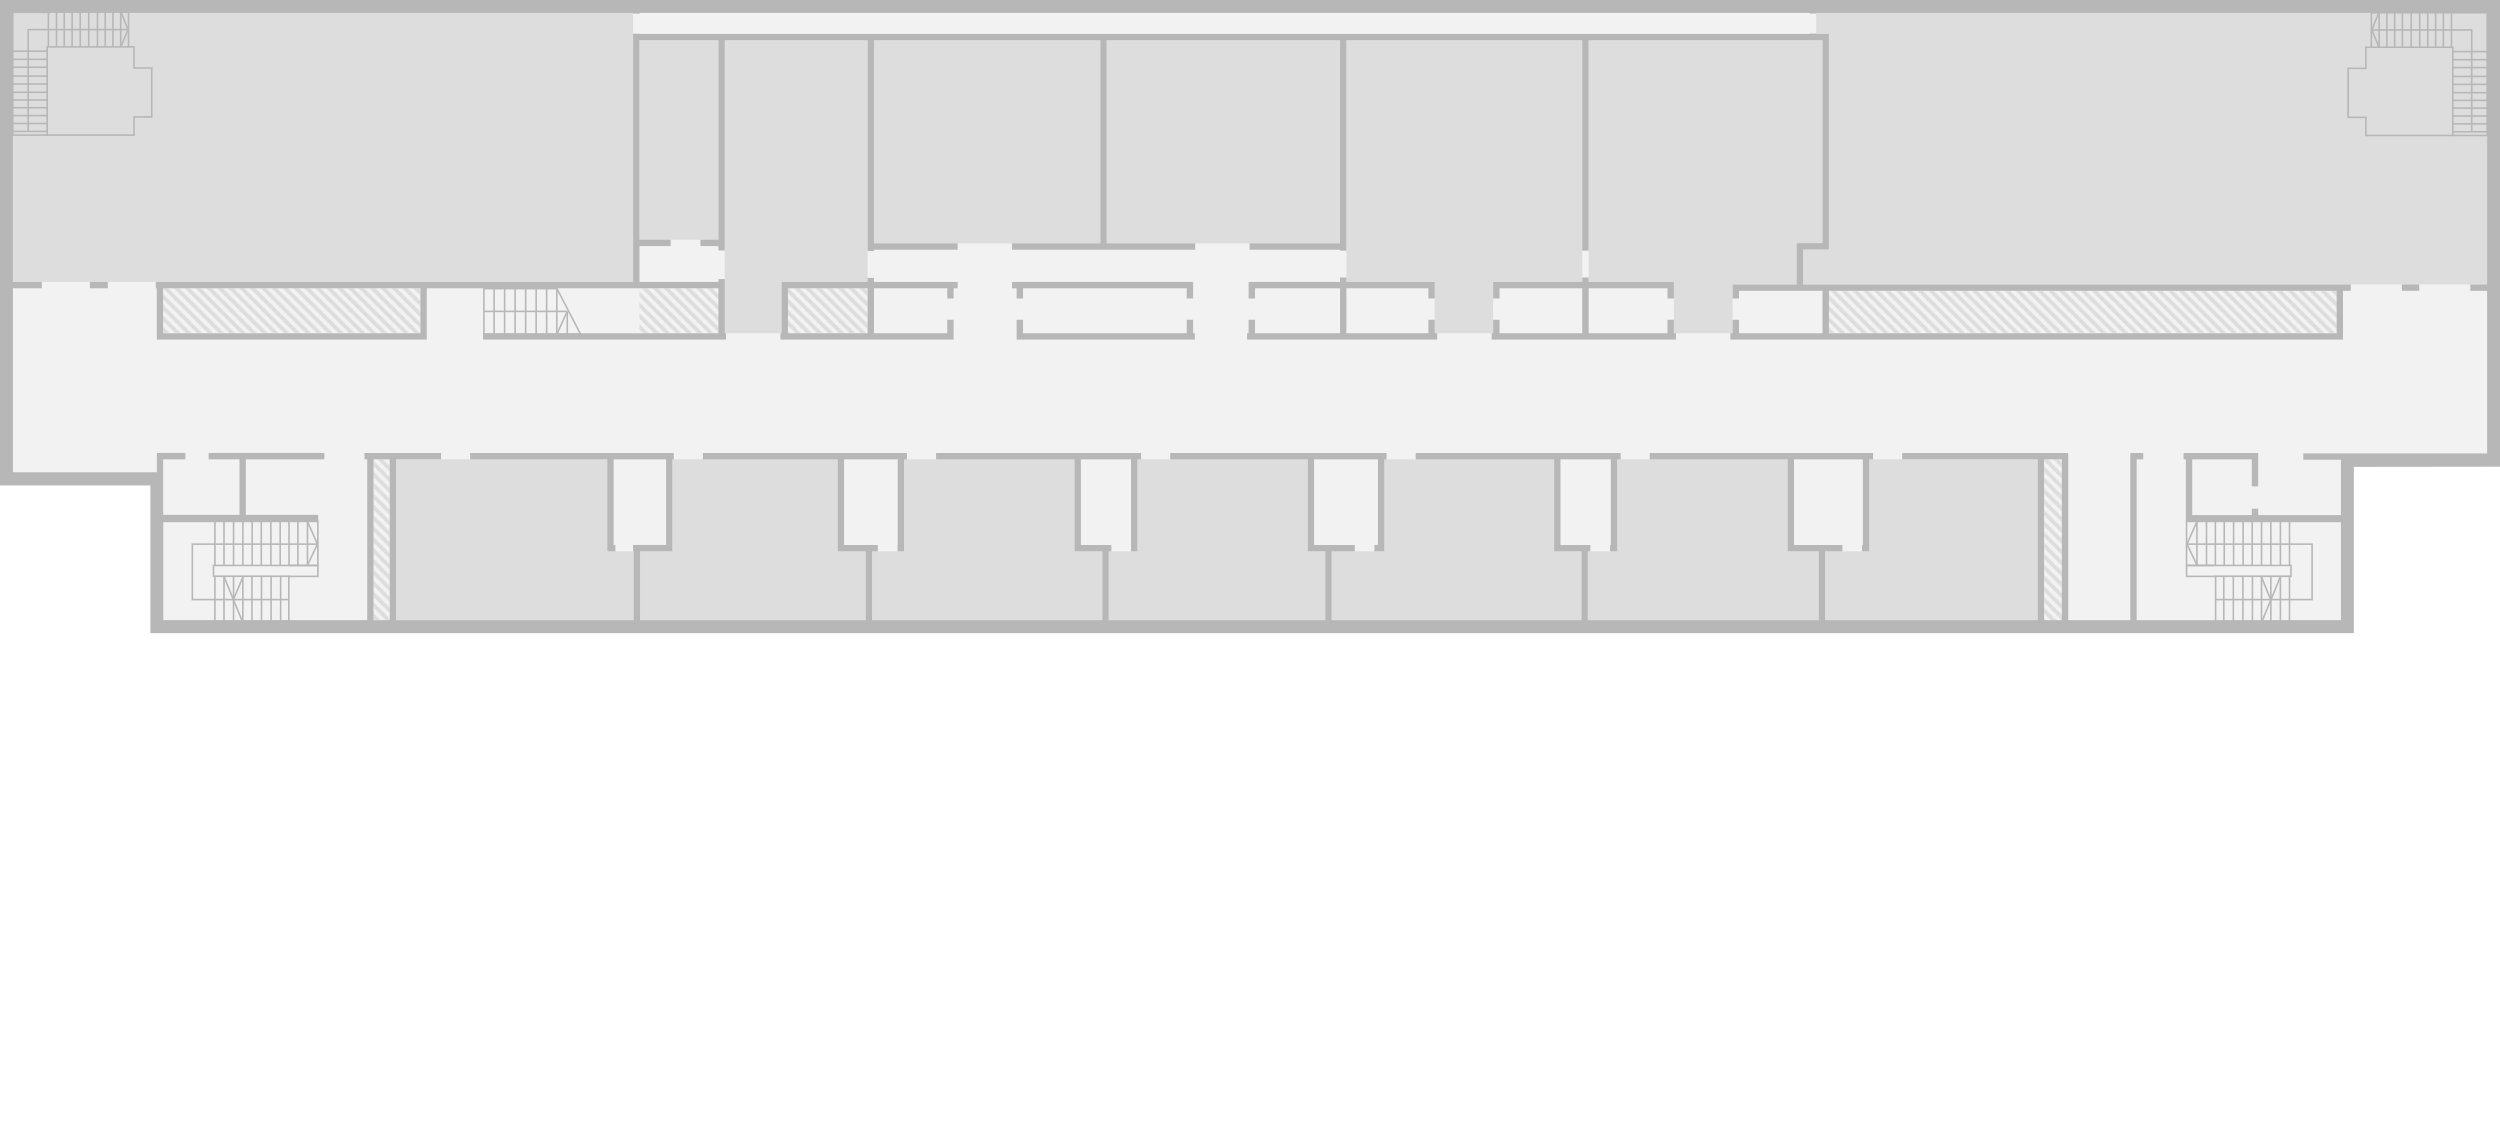
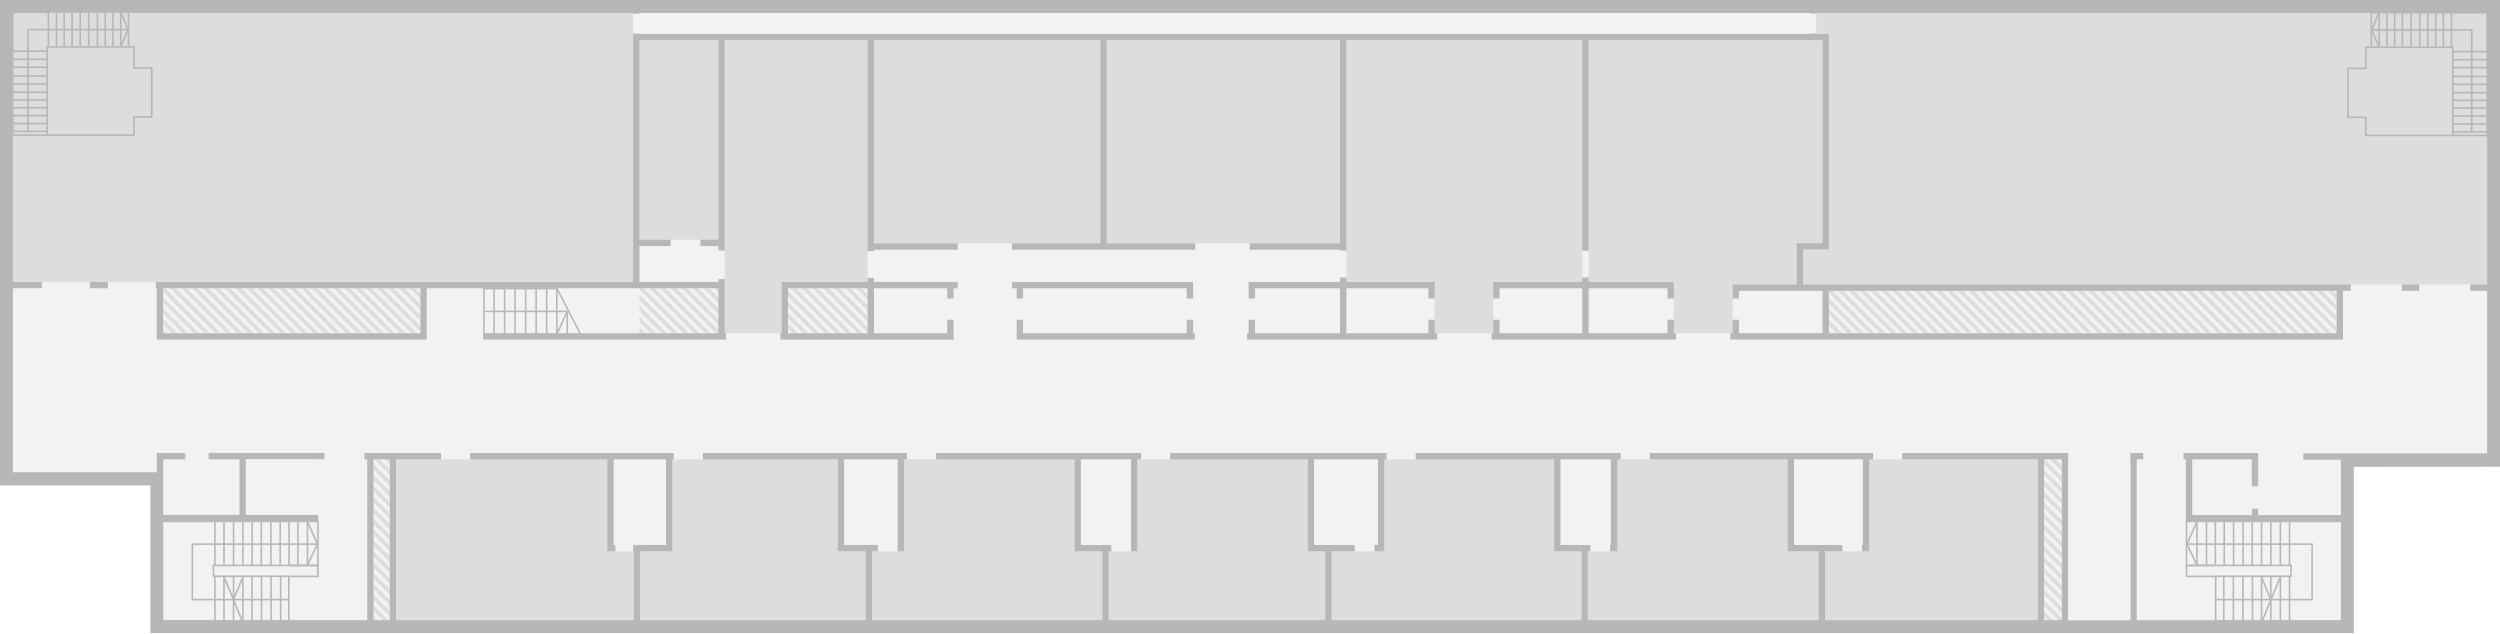
- <svg xmlns="http://www.w3.org/2000/svg" id="Livello_1" data-name="Livello 1" viewBox="0 0 5500 2479.09">
+ <svg xmlns="http://www.w3.org/2000/svg" id="Livello_1" data-name="Livello 1" viewBox="0 0 5500 1392.85">
  <defs>
-     <pattern id="locale_tecnico_2_3" data-name="locale tecnico 2 3" width="57" height="57" patternTransform="translate(-13327.71 -8916.31) rotate(180) scale(0.42)" patternUnits="userSpaceOnUse" viewBox="0 0 57 57">
-       <rect width="57" height="57" style="fill:none" />
-       <rect width="57" height="57" style="fill:none" />
-       <rect width="57" height="57" style="fill:none" />
-       <rect width="57" height="57" style="fill:none" />
-       <rect width="57" height="57" style="fill:none" />
-       <rect width="57" height="57" style="fill:none" />
-       <rect width="57" height="57" style="fill:none" />
-       <rect width="57" height="57" style="fill:none" />
-       <rect width="57" height="57" style="fill:none" />
-       <rect x="53" y="52" width="60" height="58" style="fill:#f2f2f2" />
-       <line x1="57" y1="57" x2="114" y2="114" style="fill:none;stroke:#ddd;stroke-linecap:square;stroke-linejoin:round;stroke-width:20px" />
-       <rect x="-4" y="52" width="60" height="58" style="fill:#f2f2f2" />
-       <line y1="57" x2="57" y2="114" style="fill:none;stroke:#ddd;stroke-linecap:square;stroke-linejoin:round;stroke-width:20px" />
-       <line x1="-57" y1="57" y2="114" style="fill:none;stroke:#ddd;stroke-linecap:square;stroke-linejoin:round;stroke-width:20px" />
-       <rect x="53" y="-5" width="60" height="58" style="fill:#f2f2f2" />
-       <line x1="57" x2="114" y2="57" style="fill:none;stroke:#ddd;stroke-linecap:square;stroke-linejoin:round;stroke-width:20px" />
-       <rect x="-4" y="-5" width="60" height="58" style="fill:#f2f2f2" />
-       <line x2="57" y2="57" style="fill:none;stroke:#ddd;stroke-linecap:square;stroke-linejoin:round;stroke-width:20px" />
-       <line x1="-57" y2="57" style="fill:none;stroke:#ddd;stroke-linecap:square;stroke-linejoin:round;stroke-width:20px" />
-       <line x1="57" y1="-57" x2="114" style="fill:none;stroke:#ddd;stroke-linecap:square;stroke-linejoin:round;stroke-width:20px" />
-       <line y1="-57" x2="57" style="fill:none;stroke:#ddd;stroke-linecap:square;stroke-linejoin:round;stroke-width:20px" />
-       <line x1="-57" y1="-57" style="fill:none;stroke:#ddd;stroke-linecap:square;stroke-linejoin:round;stroke-width:20px" />
+     <pattern id="locale_tecnico_2_3" data-name="locale tecnico 2 3" width="57" height="57" patternTransform="matrix(-0.42, 0, 0, 0.42, -13337.83, 9754.16)" patternUnits="userSpaceOnUse" viewBox="0 0 57 57">
+       <rect width="57" height="57" style="fill:none" />
+       <rect width="57" height="57" style="fill:none" />
+       <rect width="57" height="57" style="fill:none" />
+       <rect width="57" height="57" style="fill:none" />
+       <rect width="57" height="57" style="fill:none" />
+       <rect width="57" height="57" style="fill:none" />
+       <rect width="57" height="57" style="fill:none" />
+       <rect width="57" height="57" style="fill:none" />
+       <rect width="57" height="57" style="fill:none" />
+       <rect width="57" height="57" style="fill:none" />
+       <rect x="53" y="-53" width="60" height="58" style="fill:#f2f2f2" />
+       <line x1="57" x2="114" y2="-57" style="fill:none;stroke:#ddd;stroke-linecap:square;stroke-linejoin:round;stroke-width:20px" />
+       <rect x="-4" y="-53" width="60" height="58" style="fill:#f2f2f2" />
+       <line x2="57" y2="-57" style="fill:none;stroke:#ddd;stroke-linecap:square;stroke-linejoin:round;stroke-width:20px" />
+       <line x1="-57" y2="-57" style="fill:none;stroke:#ddd;stroke-linecap:square;stroke-linejoin:round;stroke-width:20px" />
+       <rect x="53" y="4" width="60" height="58" style="fill:#f2f2f2" />
+       <line x1="57" y1="57" x2="114" style="fill:none;stroke:#ddd;stroke-linecap:square;stroke-linejoin:round;stroke-width:20px" />
+       <rect x="-4" y="4" width="60" height="58" style="fill:#f2f2f2" />
+       <line y1="57" x2="57" style="fill:none;stroke:#ddd;stroke-linecap:square;stroke-linejoin:round;stroke-width:20px" />
+       <line x1="-57" y1="57" style="fill:none;stroke:#ddd;stroke-linecap:square;stroke-linejoin:round;stroke-width:20px" />
+       <line x1="57" y1="114" x2="114" y2="57" style="fill:none;stroke:#ddd;stroke-linecap:square;stroke-linejoin:round;stroke-width:20px" />
+       <line y1="114" x2="57" y2="57" style="fill:none;stroke:#ddd;stroke-linecap:square;stroke-linejoin:round;stroke-width:20px" />
+       <line x1="-57" y1="114" y2="57" style="fill:none;stroke:#ddd;stroke-linecap:square;stroke-linejoin:round;stroke-width:20px" />
    </pattern>
  </defs>
  <polygon id="background" points="0 1067.85 330.92 1067.85 330.92 1392.8 5178.42 1392.8 5178.42 1027.12 5500 1026.69 5500 28.44 5500 0 5471.56 0 28.44 0 0 0 0 28.44 0.21 610.72 0 1067.85" style="fill:#f2f2f2" />
  <rect id="locale_tecnico" data-name="locale tecnico" x="1733.49" y="634.25" width="175.22" height="98.88" style="fill:url(#locale_tecnico_2_3)" />
  <rect id="locale_tecnico-2" data-name="locale tecnico-2" x="358.95" y="634.25" width="565.91" height="98.88" style="fill:url(#locale_tecnico_2_3)" />
  <polygon id="locale_tecnico-2a" data-name="locale tecnico-2a" points="1582.21 733.13 1406.71 733.13 1406.71 634.25 1582.21 634.25 1582.21 733.13" style="fill:url(#locale_tecnico_2_3)" />
  <rect id="locale_tecnico-3" data-name="locale tecnico-3" x="821.76" y="1010.54" width="35.61" height="353.82" style="fill:url(#locale_tecnico_2_3)" />
  <polygon id="locale_tecnico-4" data-name="locale tecnico-4" points="4497.04 1364.36 4497.04 1010.54 4536.09 1010.54 4536.09 1111.53 4536.09 1125.51 4536.09 1364.36 4497.04 1364.36" style="fill:url(#locale_tecnico_2_3)" />
  <rect id="locale_tecnico-5" data-name="locale tecnico-5" x="4023.62" y="639.8" width="1117.01" height="93.34" style="fill:url(#locale_tecnico_2_3)" />
  <polygon id="senza_codice" data-name="senza codice" points="3825.86 733.13 3825.86 639.8 3952.76 639.8 3966.74 639.8 4009.58 639.8 4009.58 733.13 3825.86 733.13" style="fill:#f2f2f2" />
  <polygon id="senza_codice-2" data-name="senza codice-2" points="28.44 639.16 28.44 634.25 344.9 634.25 344.9 733.13 344.9 747.11 344.9 996.57 344.9 1010.54 344.9 1038.98 28.44 1038.98 28.44 639.16" style="fill:#f2f2f2" />
-   <g class="clickable" id="A2-2-16" data-name="customclass A2-2-16">
-     <rect id="a" x="540.91" y="1010.54" width="157.46" height="122.2" style="fill:#f2f2f2" />
-   </g>
-   <g class="clickable" id="A2-2-19-A" data-name="customclass A2-2-19-A">
-     <rect id="a-2" x="4550.07" y="1010.54" width="136.6" height="353.82" style="fill:#f2f2f2" />
-   </g>
  <g class="clickable" id="A2-2-38" data-name="customclass A2-2-38">
    <rect x="1406.85" y="88.7" width="173.75" height="438.66" style="fill:#ddd" />
  </g>
  <g class="clickable" id="A2-2-37" data-name="customclass A2-2-37">
    <rect x="1406.85" y="541.33" width="173.75" height="78.94" style="fill:#f2f2f2" />
  </g>
  <g class="clickable" id="A2-2-36" data-name="customclass A2-2-36">
    <rect x="1922.69" y="634.25" width="161.25" height="98.88" style="fill:#f2f2f2" />
  </g>
  <g class="clickable" id="A2-2-35" data-name="customclass A2-2-35">
    <rect x="3298.99" y="634.25" width="181.97" height="98.88" style="fill:#f2f2f2" />
  </g>
  <g class="clickable" id="A2-2-34" data-name="customclass A2-2-34">
    <rect x="3495" y="634.25" width="173.54" height="98.88" style="fill:#f2f2f2" />
  </g>
  <g class="clickable" id="A2-2-32" data-name="customclass A2-2-32">
    <polygon points="3966.74 625.75 3966.74 548.99 4009.58 548.99 4023.55 548.99 4023.55 535.01 4023.55 88.7 4023.55 74.66 4009.58 74.66 3995.6 74.66 3995.6 28.44 4009.58 28.44 4023.55 28.44 5471.56 28.44 5471.56 625.75 5154.61 625.75 5140.63 625.75 4587.85 625.75 4573.81 625.75 4023.55 625.75 4009.58 625.75 3966.74 625.75" style="fill:#ddd" />
  </g>
  <g class="clickable" id="A2-2-31" data-name="customclass A2-2-31">
    <polygon points="1406.85 74.66 1406.85 28.44 3981.55 28.44 3981.55 74.66 3495 74.66 3480.95 74.66 2962.09 74.66 2948.12 74.66 2434.81 74.66 2420.76 74.66 1922.69 74.66 1908.71 74.66 1594.5 74.66 1580.53 74.66 1406.85 74.66" style="fill:#f2f2f2" />
  </g>
  <g class="clickable" id="A2-2-30" data-name="customclass A2-2-30">
    <polygon points="28.44 610.72 28.44 28.44 1392.8 28.44 1392.8 74.66 1392.8 88.7 1392.8 527.36 1392.8 541.33 1392.8 620.27 938.84 620.27 924.86 620.27 358.95 620.27 344.9 620.27 28.44 620.27 28.44 616.41 28.44 610.72" style="fill:#ddd" />
  </g>
  <g class="clickable" id="A2-2-29" data-name="customclass A2-2-29">
    <polygon points="1594.5 527.36 1594.5 88.7 1908.71 88.7 1908.71 535.43 1908.71 549.41 1908.71 620.27 1733.49 620.27 1719.51 620.27 1719.51 634.25 1719.51 733.13 1594.5 733.13 1594.5 634.25 1594.5 620.27 1594.5 541.33 1594.5 527.36" style="fill:#ddd" />
  </g>
  <g class="clickable" id="A2-2-28" data-name="customclass A2-2-28">
    <rect x="1922.69" y="88.7" width="498.07" height="446.73" style="fill:#ddd" />
  </g>
  <g class="clickable" id="A2-2-27" data-name="customclass A2-2-27">
    <rect x="2434.81" y="88.7" width="513.31" height="446.73" style="fill:#ddd" />
  </g>
  <g class="clickable" id="A2-2-26" data-name="customclass A2-2-26">
    <polygon points="2962.09 535.43 2962.09 88.7 3480.95 88.7 3480.95 620.27 3298.99 620.27 3284.94 620.27 3284.94 634.25 3284.94 733.13 3156.42 733.13 3156.42 634.25 3156.42 620.27 3142.45 620.27 2962.09 620.27 2962.09 549.41 2962.09 535.43" style="fill:#ddd" />
  </g>
  <g class="clickable" id="A2-2-25" data-name="customclass A2-2-25">
    <polygon points="3495 620.27 3495 88.7 4009.58 88.7 4009.58 535.01 3966.74 535.01 3952.76 535.01 3952.76 548.99 3952.76 625.75 3825.86 625.75 3811.88 625.75 3811.88 639.8 3811.88 733.13 3682.51 733.13 3682.51 634.25 3682.51 620.27 3668.47 620.27 3495 620.27" style="fill:#ddd" />
  </g>
  <g class="clickable" id="A2-2-24" data-name="customclass A2-2-24">
    <rect x="2962.1" y="634.25" width="180.28" height="98.88" style="fill:#f2f2f2" />
  </g>
  <g class="clickable" id="A2-2-23" data-name="customclass A2-2-23">
    <rect x="2333.4" y="557.49" width="190.18" height="53.02" style="fill:#f2f2f2" />
  </g>
  <g class="clickable" id="A2-2-22" data-name="customclass A2-2-22">
    <rect x="2761.03" y="634.25" width="187.09" height="98.88" style="fill:#f2f2f2" />
  </g>
  <g class="clickable" id="A2-2-21" data-name="customclass A2-2-21">
    <rect x="2250.66" y="634.25" width="360.21" height="98.88" style="fill:#f2f2f2" />
  </g>
  <g class="clickable" id="A2-2-19" data-name="customclass A2-2-19">
    <rect x="2400.61" y="747.11" width="592.39" height="241.8" style="fill:none" />
  </g>
  <g class="clickable" id="A2-2-18" data-name="customclass A2-2-18">
    <polygon points="358.95 1038.98 358.95 1010.54 526.94 1010.54 526.94 1132.74 358.95 1132.74 358.95 1052.96 358.95 1038.98" style="fill:#f2f2f2" />
  </g>
  <g class="clickable" id="A2-2-15" data-name="customclass A2-2-15">
    <polygon points="871.41 1364.36 871.41 1010.54 1335.99 1010.54 1335.99 1198.97 1335.99 1212.94 1349.96 1212.94 1394.07 1212.94 1394.07 1364.36 871.41 1364.36" style="fill:#ddd" />
  </g>
  <g class="clickable" id="A2-2-14" data-name="customclass A2-2-14">
    <polygon points="1349.96 1198.97 1349.96 1010.54 1465.35 1010.54 1465.35 1198.97 1408.11 1198.97 1394.07 1198.97 1349.96 1198.97" style="fill:#f2f2f2" />
  </g>
  <g class="clickable" id="A2-2-13" data-name="customclass A2-2-13">
    <polygon points="1408.11 1364.36 1408.11 1212.94 1465.35 1212.94 1479.33 1212.94 1479.33 1198.97 1479.33 1010.54 1842.91 1010.54 1842.91 1198.97 1842.91 1212.94 1856.95 1212.94 1904.43 1212.94 1904.43 1364.36 1408.11 1364.36" style="fill:#ddd" />
  </g>
  <g class="clickable" id="A2-2-12" data-name="customclass A2-2-12">
    <polygon points="1856.95 1198.97 1856.95 1010.54 1974.87 1010.54 1974.87 1198.97 1918.48 1198.97 1904.43 1198.97 1856.95 1198.97" style="fill:#f2f2f2" />
  </g>
  <g class="clickable" id="A2-2-11" data-name="customclass A2-2-11">
    <polygon points="1918.48 1364.36 1918.48 1212.94 1974.87 1212.94 1988.85 1212.94 1988.85 1198.97 1988.85 1010.54 2363.95 1010.54 2363.95 1198.97 2363.95 1212.94 2377.92 1212.94 2424.97 1212.94 2424.97 1364.36 1918.48 1364.36" style="fill:#ddd" />
  </g>
  <g class="clickable" id="A2-2-10" data-name="customclass A2-2-10">
    <polygon points="2377.92 1198.97 2377.92 1010.54 2488.25 1010.54 2488.25 1198.97 2439.02 1198.97 2424.97 1198.97 2377.92 1198.97" style="fill:#f2f2f2" />
  </g>
  <g class="clickable" id="A2-2-09" data-name="customclass A2-2-09">
    <polygon points="2439.02 1364.36 2439.02 1212.94 2488.25 1212.94 2502.23 1212.94 2502.23 1198.97 2502.23 1010.54 2876.84 1010.54 2876.84 1198.97 2876.84 1212.94 2890.81 1212.94 2915.46 1212.94 2915.46 1364.36 2439.02 1364.36" style="fill:#ddd" />
  </g>
  <g class="clickable" id="A2-2-08" data-name="customclass A2-2-08">
    <polygon points="2890.81 1198.97 2890.81 1010.54 3031.27 1010.54 3031.27 1198.97 2929.44 1198.97 2915.46 1198.97 2890.81 1198.97" style="fill:#f2f2f2" />
  </g>
  <g class="clickable" id="A2-2-07" data-name="customclass A2-2-07">
    <polygon points="2929.44 1364.36 2929.44 1212.94 3031.27 1212.94 3045.25 1212.94 3045.25 1198.97 3045.25 1010.54 3419.01 1010.54 3419.01 1198.97 3419.01 1212.94 3433.06 1212.94 3479.27 1212.94 3479.27 1364.36 2929.44 1364.36" style="fill:#ddd" />
  </g>
  <g class="clickable" id="A2-2-06" data-name="customclass A2-2-06">
    <polygon points="3433.06 1198.97 3433.06 1010.54 3543.74 1010.54 3543.74 1198.97 3493.24 1198.97 3479.27 1198.97 3433.06 1198.97" style="fill:#f2f2f2" />
  </g>
  <g class="clickable" id="A2-2-05" data-name="customclass A2-2-05">
    <polygon points="3493.24 1364.36 3493.24 1212.94 3543.74 1212.94 3557.79 1212.94 3557.79 1198.97 3557.79 1010.54 3932.82 1010.54 3932.82 1198.97 3932.82 1212.94 3946.79 1212.94 4001.08 1212.94 4001.08 1364.36 3493.24 1364.36" style="fill:#ddd" />
  </g>
  <g class="clickable" id="A2-2-04" data-name="customclass A2-2-04">
    <polygon points="3946.79 1198.97 3946.79 1010.54 4098.28 1010.54 4098.28 1198.97 4015.13 1198.97 4001.08 1198.97 3946.79 1198.97" style="fill:#f2f2f2" />
  </g>
  <g class="clickable" id="A2-2-03" data-name="customclass A2-2-03">
    <polygon points="4015.13 1364.36 4015.13 1212.94 4098.28 1212.94 4112.25 1212.94 4112.25 1198.97 4112.25 1010.54 4483.07 1010.54 4483.07 1364.36 4015.13 1364.36" style="fill:#ddd" />
  </g>
  <g class="clickable" id="A2-2-02" data-name="customclass A2-2-02">
    <rect x="4822.84" y="1010.54" width="131.12" height="122.62" style="fill:#f2f2f2" />
  </g>
-   <g class="clickable" id="A2-2-20" data-name="customclass A2-2-20">
-     <path d="M1280.16,737.13H1062.93V633.05h162v1.2l1.56-.81Zm-213.72-3.51h208l-50.21-97H1066.44Z" style="fill:#b7b7b7" />
+   <g id="walls">
+     <polygon points="2226.43 634.25 2236.62 634.25 2236.62 656.72 2250.66 656.72 2250.66 634.25 2610.8 634.25 2610.8 656.72 2624.85 656.72 2624.85 634.25 2624.85 620.27 2610.8 620.27 2250.66 620.27 2236.62 620.27 2226.43 620.27 2226.43 634.25" style="fill:#b7b7b7" />
+     <polygon points="3161.9 733.13 3156.42 733.13 3156.42 703.42 3142.45 703.42 3142.45 733.13 2962.09 733.13 2962.09 634.25 3142.45 634.25 3142.45 656.72 3156.42 656.72 3156.42 634.25 3156.42 620.27 3142.45 620.27 2962.09 620.27 2962.09 610.51 2948.12 610.51 2948.12 620.27 2761.03 620.27 2746.98 620.27 2746.98 634.25 2746.98 656.72 2761.03 656.72 2761.03 634.25 2948.12 634.25 2948.12 733.13 2761.03 733.13 2761.03 703.42 2746.98 703.42 2746.98 733.13 2743.61 733.13 2743.61 747.11 2761.03 747.11 2948.12 747.11 2962.09 747.11 3142.45 747.11 3156.42 747.11 3161.9 747.11 3161.9 733.13" style="fill:#b7b7b7" />
+     <rect x="5284.04" y="625.75" width="38.21" height="13.98" style="fill:#b7b7b7" />
+     <rect x="197.7" y="620.27" width="39.47" height="13.98" style="fill:#b7b7b7" />
+     <path d="M330.92,1067.85v325h4847.5V1027.12l321.58-.43V0H0V1067.85Zm526.52,296.51H821.76V1010.54h35.68Zm3678.65,0H4497V1010.54h39.05ZM28.44,634.25H92.07v-14H28.44V28.44H1392.87v1.69h14V28.44H3981.63v1.27h14V28.44h1476V625.75h-36.94v14h36.94V997.41H5067.24v14H5150v121.78H4968v-14h-14v14H4822.91V1010.54H4954V1070h14V996.57H4803.8v14h5.06v136.6H5150v217.22H4700.71V1010.54h14.4v-14h-28.44v367.79h-136.6v-252.8h0v-115H4184.8v14h298.27v353.82H4015.13V1212.94h38.2v-14H3946.86v-188.4h151.42V1198.9h-1.76v14h15.73V1010.61h8.5v-14H3629.49v14h303.33v202.33h68.33v151.42h-507.9V1212.94h5.54v-14h-65.73v-188.4h110.75V1198.9h-1.68v14h15.73V1010.61h7.65v-14h-451v14H3419.1v202.33h60.26v151.42H2929.58V1212.94h50.92v-14H2891v-188.4h140.46V1198.9h-7.65v14h21.63V1010.61h5v-14h-476v14H2877v202.33h38.62v151.42H2439.09V1212.94h5.9v-14h-67v-188.4h110.26v202.4h14V1010.61h8.07v-14h-451v14H2364v202.33h61.1v151.42H1918.48V1212.94h12.71v-14H1857v-188.4h117.92V1198.9h-.42v14h14.4V1010.61h6.39v-14H1546.4v14H1843v202.33h61.52v151.42H1408.11V1212.94h71.22V1010.61h3v-14h-448v14H1336v202.33h17.84v-14H1350v-188.4h115.39V1198.9H1392.8v14h1.27v151.42H871.42V1010.54H970.3v-14H801.89v14h6v353.82H359V1146.72H700.1v-14H540.91v-122.2h172.7v-14H459v14h67.92v122.2H359v-122.2h48.81v-14H345V1039H28.44Z" transform="translate(0 0)" style="fill:#b7b7b7" />
+     <path d="M344.9,634.25V747.11H938.84V634.25h641.69v98.88H1062.79v14h534.52v-14h-2.74V613.88h-14v6.39H1406.85V541.33h68.68v-14h-68.75V88.63h173.75V527.29h-39.68v14h39.68V551h14V88.63h314.21V552.36h14v-3h184.14v-14H1922.69V88.63h498.07V535.36H2226.43v14h403.06v-14H2434.74V88.63h513.31V535.36h-199v14h199v2.11h14V88.63h518.86V551.52h14V88.63h514.65V534.94h-56.89v90.81H3811.81v31h14v-17h183.73v93.33H3825.78V703.42h-14v29.71h-5.06v14H5154.61V639.8h17v-14H3966.74V549h56.81V74.65h-28v-.84h-14v.84H1406.85v-.42h-14v546H342.79v14Zm3678.72,5.55h1117v93.33h-1117ZM358.88,634.25h566v98.88h-566Z" transform="translate(0 0)" style="fill:#b7b7b7" />
+     <polygon points="2628.64 733.13 2624.85 733.13 2624.85 703.42 2610.8 703.42 2610.8 733.13 2250.66 733.13 2250.66 703.42 2236.62 703.42 2236.62 725.06 2236.62 733.13 2236.62 747.11 2250.66 747.11 2610.8 747.11 2624.85 747.11 2628.64 747.11 2628.64 733.13" style="fill:#b7b7b7" />
+     <path d="M2097.91,733.13V703.42h-14v29.71H1922.69V634.25h161.25v22.47h14V634.25h8.92v-14H1922.69v-8.92h-14v8.92h-189.2V733.13H1717v14h381v-14Zm-189.2,0H1733.49V634.25h175.22Z" transform="translate(0 0)" style="fill:#b7b7b7" />
+     <polygon points="3687.15 733.13 3682.51 733.13 3682.51 703.42 3668.47 703.42 3668.47 733.13 3495 733.13 3495 634.25 3668.47 634.25 3668.47 656.72 3682.51 656.72 3682.51 634.25 3682.51 620.27 3668.47 620.27 3495 620.27 3495 610.51 3480.95 610.51 3480.95 620.27 3298.99 620.27 3284.94 620.27 3284.94 634.25 3284.94 656.72 3298.99 656.72 3298.99 634.25 3480.95 634.25 3480.95 733.13 3298.99 733.13 3298.99 703.42 3284.94 703.42 3284.94 733.13 3281.57 733.13 3281.57 747.11 3284.94 747.11 3298.99 747.11 3480.95 747.11 3495 747.11 3668.47 747.11 3682.51 747.11 3687.15 747.11 3687.15 733.13" style="fill:#b7b7b7" />
+   </g>
+   <g class="clickable" id="A2-2-STAIR-F" data-name="customclass A2-2-STAIR-F">
+     <path d="M1280.16,737.13H1062.93V633.05h162v1.2l1.56-.81Zm-213.72-3.51h208l-50.21-97H1066.44Z" transform="translate(0 0)" style="fill:#b7b7b7" />
    <rect x="1064.48" y="683.34" width="182.95" height="3.51" style="fill:#b7b7b7" />
-     <rect x="1208.93" y="708.48" width="55.08" height="3.51" transform="translate(83.52 1549.28) rotate(-65.92)" style="fill:#b7b7b7" />
+     <rect x="1208.9" y="708.44" width="55.08" height="3.51" transform="translate(83.57 1549.27) rotate(-65.92)" style="fill:#b7b7b7" />
    <rect x="1131.48" y="634.81" width="3.51" height="100.57" style="fill:#b7b7b7" />
    <rect x="1154.65" y="634.81" width="3.51" height="100.57" style="fill:#b7b7b7" />
    <rect x="1177.76" y="634.81" width="3.51" height="100.57" style="fill:#b7b7b7" />
    <rect x="1200.86" y="634.81" width="3.51" height="100.57" style="fill:#b7b7b7" />
    <rect x="1085.27" y="634.81" width="3.51" height="100.57" style="fill:#b7b7b7" />
    <rect x="1108.37" y="634.81" width="3.51" height="100.57" style="fill:#b7b7b7" />
    <rect x="1223.2" y="634.81" width="3.51" height="100.57" style="fill:#b7b7b7" />
    <rect x="1246.23" y="685.09" width="3.51" height="50.28" style="fill:#b7b7b7" />
    <rect x="1065.53" y="634.81" width="342.02" height="98.32" style="fill:none" />
  </g>
-   <g id="walls">
-     <polygon points="2226.43 634.25 2236.62 634.25 2236.62 656.72 2250.66 656.72 2250.66 634.25 2610.8 634.25 2610.8 656.72 2624.85 656.72 2624.85 634.25 2624.85 620.27 2610.8 620.27 2250.66 620.27 2236.62 620.27 2226.43 620.27 2226.43 634.25" style="fill:#b7b7b7" />
-     <polygon points="3161.9 733.13 3156.42 733.13 3156.42 703.42 3142.45 703.42 3142.45 733.13 2962.09 733.13 2962.09 634.25 3142.45 634.25 3142.45 656.72 3156.42 656.72 3156.42 634.25 3156.42 620.27 3142.45 620.27 2962.09 620.27 2962.09 610.51 2948.12 610.51 2948.12 620.27 2761.03 620.27 2746.98 620.27 2746.98 634.25 2746.98 656.72 2761.03 656.72 2761.03 634.25 2948.12 634.25 2948.12 733.13 2761.03 733.13 2761.03 703.42 2746.98 703.42 2746.98 733.13 2743.61 733.13 2743.61 747.11 2761.03 747.11 2948.12 747.11 2962.09 747.11 3142.45 747.11 3156.42 747.11 3161.9 747.11 3161.9 733.13" style="fill:#b7b7b7" />
-     <rect x="5284.04" y="625.75" width="38.21" height="13.98" style="fill:#b7b7b7" />
-     <rect x="197.7" y="620.27" width="39.47" height="13.98" style="fill:#b7b7b7" />
-     <path d="M330.92,1067.85v325h4847.5V1027.12l321.58-.43V0H0V1067.85Zm526.52,296.51H821.76V1010.54h35.68Zm3678.65,0H4497V1010.54h39.05ZM28.44,634.25H92.07v-14H28.44V28.44H1392.87v1.69h14V28.44H3981.63v1.27h14V28.44h1476V625.75h-36.94v14h36.94V997.41H5067.24v14H5150v121.78H4968v-14h-14v14H4822.91V1010.54H4954V1070h14V996.57h-164.2v14h5.06v136.6H5150v217.22H4700.71V1010.54h14.4v-14h-28.44v367.79h-136.6V1111.53h0v-115H4184.8v14h298.27v353.82H4015.13V1212.94h38.2v-14H3946.86V1010.54h151.42V1198.9h-1.76v14h15.73V1010.61h8.5v-14H3629.49v14h303.33v202.33h68.33v151.42h-507.9V1212.94h5.54v-14h-65.73V1010.54h110.75V1198.9h-1.68v14h15.73V1010.61h7.65v-14h-451v14h304.59v202.33h60.26v151.42H2929.58V1212.94h50.92v-14H2891V1010.54h140.46V1198.9h-7.65v14h21.63V1010.61h5.05v-14h-476v14h302.49v202.33h38.62v151.42H2439.09V1212.94h5.9v-14h-67V1010.54h110.26v202.4h14V1010.61h8.07v-14H2059.36v14H2364v202.33h61.1v151.42H1918.48V1212.94h12.71v-14H1857V1010.54h117.92V1198.9h-.42v14h14.4V1010.61h6.39v-14H1546.4v14H1843v202.33h61.52v151.42H1408.11V1212.94h71.22V1010.61h3v-14h-448v14h301.64v202.33h17.84v-14H1350V1010.54h115.39V1198.9H1392.8v14h1.27v151.42H871.42V1010.54H970.3v-14H801.89v14h6v353.82H359V1146.72h341.1v-14H540.91v-122.2h172.7v-14H459v14h67.92v122.2H359v-122.2h48.81v-14H345V1039H28.44Z" style="fill:#b7b7b7" />
-     <path d="M344.9,634.25V747.11H938.84V634.25h641.69v98.88H1062.79v14h534.52v-14h-2.74V613.88h-14v6.39H1406.85V541.33h68.68v-14h-68.75V88.63h173.75V527.29h-39.68v14h39.68V551h14V88.63h314.21V552.36h14v-3h184.14v-14H1922.69V88.63h498.07V535.36H2226.43v14h403.06v-14H2434.74V88.63h513.31V535.36h-199v14h199v2.11h14V88.63h518.86V551.52h14V88.63h514.65V534.94h-56.89v90.81H3811.81v31h14V639.8h183.73v93.33H3825.78V703.42h-14v29.71h-5.06v14H5154.61V639.8h17v-14H3966.74V549h56.81V74.65h-28v-.84h-14v.84H1406.85v-.42h-14v546H342.79v14Zm3678.72,5.55h1117v93.33h-1117ZM358.88,634.25h566v98.88h-566Z" style="fill:#b7b7b7" />
-     <polygon points="2628.64 733.13 2624.85 733.13 2624.85 703.42 2610.8 703.42 2610.8 733.13 2250.66 733.13 2250.66 703.42 2236.62 703.42 2236.62 725.06 2236.62 733.13 2236.62 747.11 2250.66 747.11 2610.8 747.11 2624.85 747.11 2628.64 747.11 2628.64 733.13" style="fill:#b7b7b7" />
-     <path d="M2097.91,733.13V703.42h-14v29.71H1922.69V634.25h161.25v22.47h14V634.25h8.92v-14H1922.69v-8.92h-14v8.92h-189.2V733.13H1717v14h381v-14Zm-189.2,0H1733.49V634.25h175.22Z" style="fill:#b7b7b7" />
-     <polygon points="3687.15 733.13 3682.51 733.13 3682.51 703.42 3668.47 703.42 3668.47 733.13 3495 733.13 3495 634.25 3668.47 634.25 3668.47 656.72 3682.51 656.72 3682.51 634.25 3682.51 620.27 3668.47 620.27 3495 620.27 3495 610.51 3480.95 610.51 3480.95 620.27 3298.99 620.27 3284.94 620.27 3284.94 634.25 3284.94 656.72 3298.99 656.72 3298.99 634.25 3480.95 634.25 3480.95 733.13 3298.99 733.13 3298.99 703.42 3284.94 703.42 3284.94 733.13 3281.57 733.13 3281.57 747.11 3284.94 747.11 3298.99 747.11 3480.95 747.11 3495 747.11 3668.47 747.11 3682.51 747.11 3687.15 747.11 3687.15 733.13" style="fill:#b7b7b7" />
-   </g>
-   <g class="clickable" id="A2-2-17" data-name="customclass A2-2-17">
+   <g class="clickable" id="A2-2-LIFT-D" data-name="customclass A2-2-LIFT-D">
+     <rect id="a-2" x="4550.07" y="1010.54" width="136.6" height="353.82" style="fill:#f2f2f2" />
+   </g>
+   <g class="clickable" id="A2-2-STAIR-D" data-name="customclass A2-2-STAIR-D">
+     <g id="scale-2">
+       <path d="M5154.47,1368.78H4872.63V1266h165.75v-20.3H4808.65V1145.38h345.82Zm-278.32-3.51H5151V1148.89H4812.17v93.34h229.72v27.32H4876.15Z" transform="translate(0 0)" style="fill:#b7b7b7" />
+       <polygon points="5088.38 1320.89 4875.65 1320.89 4875.65 1317.38 5084.87 1317.38 5084.87 1198.83 4811.6 1198.83 4811.6 1195.32 5088.38 1195.32 5088.38 1320.89" style="fill:#b7b7b7" />
+       <rect x="4994.13" y="1267.02" width="3.51" height="100.78" style="fill:#b7b7b7" />
+       <rect x="5015.13" y="1267.02" width="3.51" height="100.78" style="fill:#b7b7b7" />
+       <rect x="5035.15" y="1267.02" width="3.51" height="100.78" style="fill:#b7b7b7" />
+       <rect x="4973.63" y="1267.02" width="3.51" height="100.78" style="fill:#b7b7b7" />
+       <rect x="5035.15" y="1147.14" width="3.51" height="96.85" style="fill:#b7b7b7" />
+       <rect x="5015.13" y="1147.14" width="3.51" height="96.85" style="fill:#b7b7b7" />
+       <rect x="4994.13" y="1147.14" width="3.51" height="96.85" style="fill:#b7b7b7" />
+       <rect x="4973.63" y="1147.14" width="3.51" height="96.85" style="fill:#b7b7b7" />
+       <rect x="4953.12" y="1147.14" width="3.51" height="96.85" style="fill:#b7b7b7" />
+       <rect x="4933.1" y="1147.14" width="3.51" height="96.85" style="fill:#b7b7b7" />
+       <rect x="4912.1" y="1147.14" width="3.51" height="96.85" style="fill:#b7b7b7" />
+       <rect x="4891.6" y="1147.14" width="3.51" height="96.85" style="fill:#b7b7b7" />
+       <rect x="4872.07" y="1147.14" width="3.51" height="96.85" style="fill:#b7b7b7" />
+       <rect x="4852.55" y="1147.14" width="3.51" height="96.85" style="fill:#b7b7b7" />
+       <rect x="4831.55" y="1147.14" width="3.51" height="96.85" style="fill:#b7b7b7" />
+       <polygon points="4831.72 1244.24 4809.39 1196.95 4809.72 1196.22 4831.84 1146.43 4835.05 1147.85 4813.26 1196.91 4834.89 1242.74 4831.72 1244.24" style="fill:#b7b7b7" />
+       <polygon points="4978.55 1366.7 4975.3 1365.39 4993.85 1319.63 4973.82 1270.42 4977.08 1269.1 4997.64 1319.62 4978.55 1366.7" style="fill:#b7b7b7" />
+       <polygon points="4874.39 1269.76 4808.65 1269.76 4808.65 1242.23 4871.37 1242.23 4871.37 1245.74 4812.17 1245.74 4812.17 1266.25 4874.39 1266.25 4874.39 1269.76" style="fill:#b7b7b7" />
+       <rect x="4978.86" y="1292.57" width="55" height="3.51" transform="translate(1914.92 5439.44) rotate(-67.78)" style="fill:#b7b7b7" />
+       <rect x="4890.61" y="1267.02" width="3.51" height="100.78" style="fill:#b7b7b7" />
+       <rect x="4932.61" y="1267.02" width="3.51" height="100.78" style="fill:#b7b7b7" />
+       <rect x="4911.61" y="1267.02" width="3.51" height="100.78" style="fill:#b7b7b7" />
+       <rect x="4953.61" y="1267.02" width="3.51" height="100.78" style="fill:#b7b7b7" />
+     </g>
+     <g id="a-4">
+       <polygon points="4808.87 1147.14 4822.84 1147.14 4953.96 1147.14 4967.94 1147.14 5149.97 1147.14 5149.97 1364.36 4700.71 1364.36 4700.71 1147.28 4808.87 1147.14" style="fill:none" />
+     </g>
+   </g>
+   <g class="clickable" id="A2-2-LIFT-C" data-name="customclass A2-2-LIFT-C">
+     <rect id="a" x="540.91" y="1010.54" width="157.46" height="122.2" style="fill:#f2f2f2" />
+   </g>
+   <g class="clickable" id="A2-2-STAIR-C" data-name="customclass A2-2-STAIR-C">
    <g id="scale">
-       <path d="M637.13,1368.78H355.29v-223.4H701.11v100.36H471.38V1266H637.13Zm-278.32-3.51H633.62v-95.72H467.87v-27.32H697.6v-93.34H358.81Z" style="fill:#b7b7b7" />
+       <path d="M637.13,1368.78H355.29v-223.4H701.11v100.36H471.38V1266H637.13Zm-278.32-3.51H633.62v-95.72H467.87v-27.32H697.6v-93.34H358.81Z" transform="translate(0 0)" style="fill:#b7b7b7" />
      <polygon points="634.11 1320.89 421.38 1320.89 421.38 1195.32 698.16 1195.32 698.16 1198.83 424.89 1198.83 424.89 1317.38 634.11 1317.38 634.11 1320.89" style="fill:#b7b7b7" />
      <rect x="512.05" y="1267.02" width="3.51" height="100.78" style="fill:#b7b7b7" />
      <rect x="491.05" y="1267.02" width="3.51" height="100.78" style="fill:#b7b7b7" />
      <rect x="471.03" y="1267.02" width="3.51" height="100.78" style="fill:#b7b7b7" />
      <rect x="532.55" y="1267.02" width="3.51" height="100.78" style="fill:#b7b7b7" />
      <rect x="471.03" y="1147.14" width="3.51" height="96.85" style="fill:#b7b7b7" />
      <rect x="491.05" y="1147.14" width="3.51" height="96.85" style="fill:#b7b7b7" />
      <rect x="512.05" y="1147.14" width="3.51" height="96.85" style="fill:#b7b7b7" />
      <rect x="532.55" y="1147.14" width="3.51" height="96.85" style="fill:#b7b7b7" />
      <rect x="553.06" y="1147.14" width="3.51" height="96.85" style="fill:#b7b7b7" />
      <rect x="573.08" y="1147.14" width="3.51" height="96.85" style="fill:#b7b7b7" />
      <rect x="594.15" y="1147.14" width="3.51" height="96.85" style="fill:#b7b7b7" />
      <rect x="614.65" y="1147.14" width="3.51" height="96.85" style="fill:#b7b7b7" />
      <rect x="634.11" y="1147.14" width="3.51" height="96.85" style="fill:#b7b7b7" />
      <rect x="653.63" y="1147.14" width="3.51" height="96.85" style="fill:#b7b7b7" />
      <rect x="674.63" y="1147.14" width="3.51" height="96.85" style="fill:#b7b7b7" />
      <polygon points="677.97 1244.24 674.8 1242.74 696.44 1196.91 674.71 1147.85 677.92 1146.43 700.3 1196.95 677.97 1244.24" style="fill:#b7b7b7" />
      <polygon points="531.14 1366.71 511.62 1319.19 532.69 1269.08 535.93 1270.44 515.42 1319.21 534.39 1365.38 531.14 1366.71" style="fill:#b7b7b7" />
      <polygon points="701.11 1269.76 635.37 1269.76 635.37 1266.25 697.6 1266.25 697.6 1245.74 638.32 1245.74 638.32 1242.23 701.11 1242.23 701.11 1269.76" style="fill:#b7b7b7" />
-       <rect x="501.41" y="1266.26" width="3.51" height="54.97" transform="translate(-450.5 285.04) rotate(-22.14)" style="fill:#b7b7b7" />
+       <rect x="501.38" y="1266.28" width="3.51" height="54.97" transform="translate(-450.48 285.01) rotate(-22.14)" style="fill:#b7b7b7" />
      <rect x="615.64" y="1267.02" width="3.51" height="100.78" style="fill:#b7b7b7" />
      <rect x="573.57" y="1267.02" width="3.51" height="100.78" style="fill:#b7b7b7" />
      <rect x="594.64" y="1267.02" width="3.51" height="100.78" style="fill:#b7b7b7" />
      <rect x="552.57" y="1267.02" width="3.51" height="100.78" style="fill:#b7b7b7" />
    </g>
    <g id="a-3">
      <polygon points="807.79 1147.49 807.79 1364.36 358.95 1364.36 358.95 1146.72 526.94 1146.72 540.91 1146.72 660.16 1146.72 699.42 1146.72 807.79 1147.49" style="fill:none" />
-     </g>
-   </g>
-   <g class="clickable" id="A2-2-01" data-name="customclass A2-2-01">
-     <g id="scale-2">
-       <path d="M5154.47,1368.78H4872.63V1266h165.75v-20.3H4808.65V1145.38h345.82Zm-278.32-3.51H5151V1148.89H4812.17v93.34h229.72v27.32H4876.15Z" style="fill:#b7b7b7" />
-       <polygon points="5088.38 1320.89 4875.65 1320.89 4875.65 1317.38 5084.87 1317.38 5084.87 1198.83 4811.6 1198.83 4811.6 1195.32 5088.38 1195.32 5088.38 1320.89" style="fill:#b7b7b7" />
-       <rect x="4994.13" y="1267.02" width="3.51" height="100.78" style="fill:#b7b7b7" />
-       <rect x="5015.13" y="1267.02" width="3.51" height="100.78" style="fill:#b7b7b7" />
-       <rect x="5035.15" y="1267.02" width="3.51" height="100.78" style="fill:#b7b7b7" />
-       <rect x="4973.63" y="1267.02" width="3.51" height="100.78" style="fill:#b7b7b7" />
-       <rect x="5035.15" y="1147.14" width="3.51" height="96.85" style="fill:#b7b7b7" />
-       <rect x="5015.13" y="1147.14" width="3.51" height="96.85" style="fill:#b7b7b7" />
-       <rect x="4994.13" y="1147.14" width="3.51" height="96.85" style="fill:#b7b7b7" />
-       <rect x="4973.63" y="1147.14" width="3.51" height="96.85" style="fill:#b7b7b7" />
-       <rect x="4953.12" y="1147.14" width="3.51" height="96.85" style="fill:#b7b7b7" />
-       <rect x="4933.1" y="1147.14" width="3.51" height="96.85" style="fill:#b7b7b7" />
-       <rect x="4912.1" y="1147.14" width="3.51" height="96.85" style="fill:#b7b7b7" />
-       <rect x="4891.6" y="1147.14" width="3.51" height="96.85" style="fill:#b7b7b7" />
-       <rect x="4872.07" y="1147.14" width="3.51" height="96.85" style="fill:#b7b7b7" />
-       <rect x="4852.55" y="1147.14" width="3.51" height="96.85" style="fill:#b7b7b7" />
-       <rect x="4831.55" y="1147.14" width="3.51" height="96.85" style="fill:#b7b7b7" />
-       <polygon points="4831.72 1244.24 4809.39 1196.95 4809.72 1196.22 4831.84 1146.43 4835.05 1147.85 4813.26 1196.91 4834.89 1242.74 4831.72 1244.24" style="fill:#b7b7b7" />
-       <polygon points="4978.55 1366.7 4975.3 1365.39 4993.85 1319.63 4973.82 1270.42 4977.08 1269.1 4997.64 1319.62 4978.55 1366.7" style="fill:#b7b7b7" />
-       <polygon points="4874.39 1269.76 4808.65 1269.76 4808.65 1242.23 4871.37 1242.23 4871.37 1245.74 4812.17 1245.74 4812.17 1266.25 4874.39 1266.25 4874.39 1269.76" style="fill:#b7b7b7" />
-       <rect x="4978.64" y="1292.41" width="55" height="3.51" transform="translate(1915.16 5439.3) rotate(-67.78)" style="fill:#b7b7b7" />
-       <rect x="4890.61" y="1267.02" width="3.51" height="100.78" style="fill:#b7b7b7" />
-       <rect x="4932.61" y="1267.02" width="3.51" height="100.78" style="fill:#b7b7b7" />
-       <rect x="4911.61" y="1267.02" width="3.51" height="100.78" style="fill:#b7b7b7" />
-       <rect x="4953.61" y="1267.02" width="3.51" height="100.78" style="fill:#b7b7b7" />
-     </g>
-     <g id="a-4">
-       <polygon points="4808.87 1147.14 4822.84 1147.14 4953.96 1147.14 4967.94 1147.14 5149.97 1147.14 5149.97 1364.36 4700.71 1364.36 4700.71 1147.28 4808.87 1147.14" style="fill:none" />
    </g>
  </g>
  <g id="scale_2" data-name="scale 2">
    <polygon points="5473.52 298.06 5470.01 298.06 5470.01 29.78 5395.01 29.78 5395.01 103.94 5391.49 103.94 5391.49 26.27 5473.52 26.27 5473.52 298.06" style="fill:#b7b7b7" />
    <polygon points="5439.6 290.19 5436.09 290.19 5436.09 67.7 5216.76 67.7 5216.76 64.19 5439.6 64.19 5439.6 290.19" style="fill:#b7b7b7" />
    <rect x="5249.42" y="28.02" width="3.51" height="75.92" style="fill:#b7b7b7" />
    <rect x="5266.49" y="28.02" width="3.51" height="75.92" style="fill:#b7b7b7" />
    <rect x="5283.48" y="28.02" width="3.51" height="75.92" style="fill:#b7b7b7" />
    <rect x="5321.55" y="28.02" width="3.51" height="75.92" style="fill:#b7b7b7" />
    <rect x="5339.31" y="28.02" width="3.51" height="75.92" style="fill:#b7b7b7" />
    <rect x="5356.73" y="28.02" width="3.51" height="75.92" style="fill:#b7b7b7" />
    <rect x="5373.73" y="28.02" width="3.51" height="75.92" style="fill:#b7b7b7" />
    <rect x="5232.42" y="28.02" width="3.51" height="75.92" style="fill:#b7b7b7" />
    <rect x="5396.06" y="111.74" width="75.92" height="3.51" style="fill:#b7b7b7" />
    <rect x="5396.06" y="129.57" width="75.92" height="3.51" style="fill:#b7b7b7" />
    <rect x="5396.06" y="146.92" width="75.92" height="3.51" style="fill:#b7b7b7" />
    <rect x="5396.06" y="166.45" width="75.92" height="3.51" style="fill:#b7b7b7" />
    <rect x="5396.06" y="183.86" width="75.92" height="3.51" style="fill:#b7b7b7" />
    <rect x="5396.06" y="202.12" width="75.92" height="3.51" style="fill:#b7b7b7" />
    <rect x="5396.06" y="219.05" width="75.92" height="3.51" style="fill:#b7b7b7" />
    <rect x="5396.06" y="236.04" width="75.92" height="3.51" style="fill:#b7b7b7" />
    <rect x="5396.06" y="253.46" width="75.92" height="3.51" style="fill:#b7b7b7" />
    <rect x="5396.06" y="270.81" width="75.92" height="3.51" style="fill:#b7b7b7" />
    <rect x="5396.06" y="288.22" width="75.92" height="3.51" style="fill:#b7b7b7" />
    <rect x="5302.86" y="28.02" width="3.51" height="75.92" style="fill:#b7b7b7" />
    <polygon points="5232.14 104.4 5216.2 65.96 5231.71 27.16 5234.97 28.46 5219.99 65.93 5235.38 103.06 5232.14 104.4" style="fill:#b7b7b7" />
    <rect x="5215.22" y="28.02" width="3.51" height="75.92" style="fill:#b7b7b7" />
-     <path d="M5397.82,299.81H5203.14V259.92h-39.05V148.61h39.05V102.18h194.68Zm-191.17-3.51H5394.3V105.7H5206.65v46.42h-39V256.41h39Z" style="fill:#b7b7b7" />
+     <path d="M5397.82,299.81H5203.14V259.92h-39.05V148.61h39.05V102.18h194.68Zm-191.17-3.51H5394.3V105.7H5206.65v46.42h-39V256.41h39Z" transform="translate(0 0)" style="fill:#b7b7b7" />
    <rect x="5396.06" y="296.3" width="75.92" height="3.51" style="fill:#b7b7b7" />
    <rect x="5216.55" y="26.27" width="176.7" height="3.51" style="fill:#b7b7b7" />
  </g>
  <g id="scale-3">
    <polygon points="29.78 297.21 26.27 297.21 26.27 25.42 108.22 25.42 108.22 103.1 104.71 103.1 104.71 28.93 29.78 28.93 29.78 297.21" style="fill:#b7b7b7" />
    <polygon points="63.7 289.35 60.19 289.35 60.19 63.35 282.96 63.35 282.96 66.86 63.7 66.86 63.7 289.35" style="fill:#b7b7b7" />
    <rect x="246.79" y="27.18" width="3.51" height="75.92" style="fill:#b7b7b7" />
    <rect x="229.79" y="27.18" width="3.51" height="75.92" style="fill:#b7b7b7" />
    <rect x="212.73" y="27.18" width="3.51" height="75.92" style="fill:#b7b7b7" />
    <rect x="174.73" y="27.18" width="3.51" height="75.92" style="fill:#b7b7b7" />
    <rect x="156.89" y="27.18" width="3.51" height="75.92" style="fill:#b7b7b7" />
    <rect x="139.55" y="27.18" width="3.51" height="75.92" style="fill:#b7b7b7" />
    <rect x="122.55" y="27.18" width="3.51" height="75.92" style="fill:#b7b7b7" />
    <rect x="263.85" y="27.18" width="3.51" height="75.92" style="fill:#b7b7b7" />
    <rect x="27.81" y="110.89" width="75.92" height="3.51" style="fill:#b7b7b7" />
    <rect x="27.81" y="128.73" width="75.92" height="3.51" style="fill:#b7b7b7" />
    <rect x="27.81" y="146.08" width="75.92" height="3.51" style="fill:#b7b7b7" />
    <rect x="27.81" y="165.6" width="75.92" height="3.51" style="fill:#b7b7b7" />
    <rect x="27.81" y="183.02" width="75.92" height="3.51" style="fill:#b7b7b7" />
    <rect x="27.81" y="201.28" width="75.92" height="3.51" style="fill:#b7b7b7" />
    <rect x="27.81" y="218.2" width="75.92" height="3.51" style="fill:#b7b7b7" />
    <rect x="27.81" y="235.2" width="75.92" height="3.51" style="fill:#b7b7b7" />
    <rect x="27.81" y="252.55" width="75.92" height="3.51" style="fill:#b7b7b7" />
    <rect x="27.81" y="269.96" width="75.92" height="3.51" style="fill:#b7b7b7" />
    <rect x="27.81" y="287.38" width="75.92" height="3.51" style="fill:#b7b7b7" />
    <rect x="193.41" y="27.18" width="3.51" height="75.92" style="fill:#b7b7b7" />
    <polygon points="267.65 103.56 264.41 102.22 279.8 65.09 264.82 27.62 268.08 26.32 283.59 65.11 267.65 103.56" style="fill:#b7b7b7" />
    <rect x="280.99" y="27.18" width="3.51" height="75.92" style="fill:#b7b7b7" />
    <rect x="27.81" y="295.46" width="75.92" height="3.51" style="fill:#b7b7b7" />
-     <path d="M296.58,299H102V101.34H296.58v46.42h39.05V259.08H296.58Zm-191.09-3.51H293.07V255.57h39.05V151.28H293.07V104.85H105.49Z" style="fill:#b7b7b7" />
+     <path d="M296.58,299H102V101.34H296.58v46.42h39.05V259.08H296.58Zm-191.09-3.51H293.07V255.57h39.05V151.28H293.07V104.85H105.49Z" transform="translate(0 0)" style="fill:#b7b7b7" />
  </g>
</svg>
